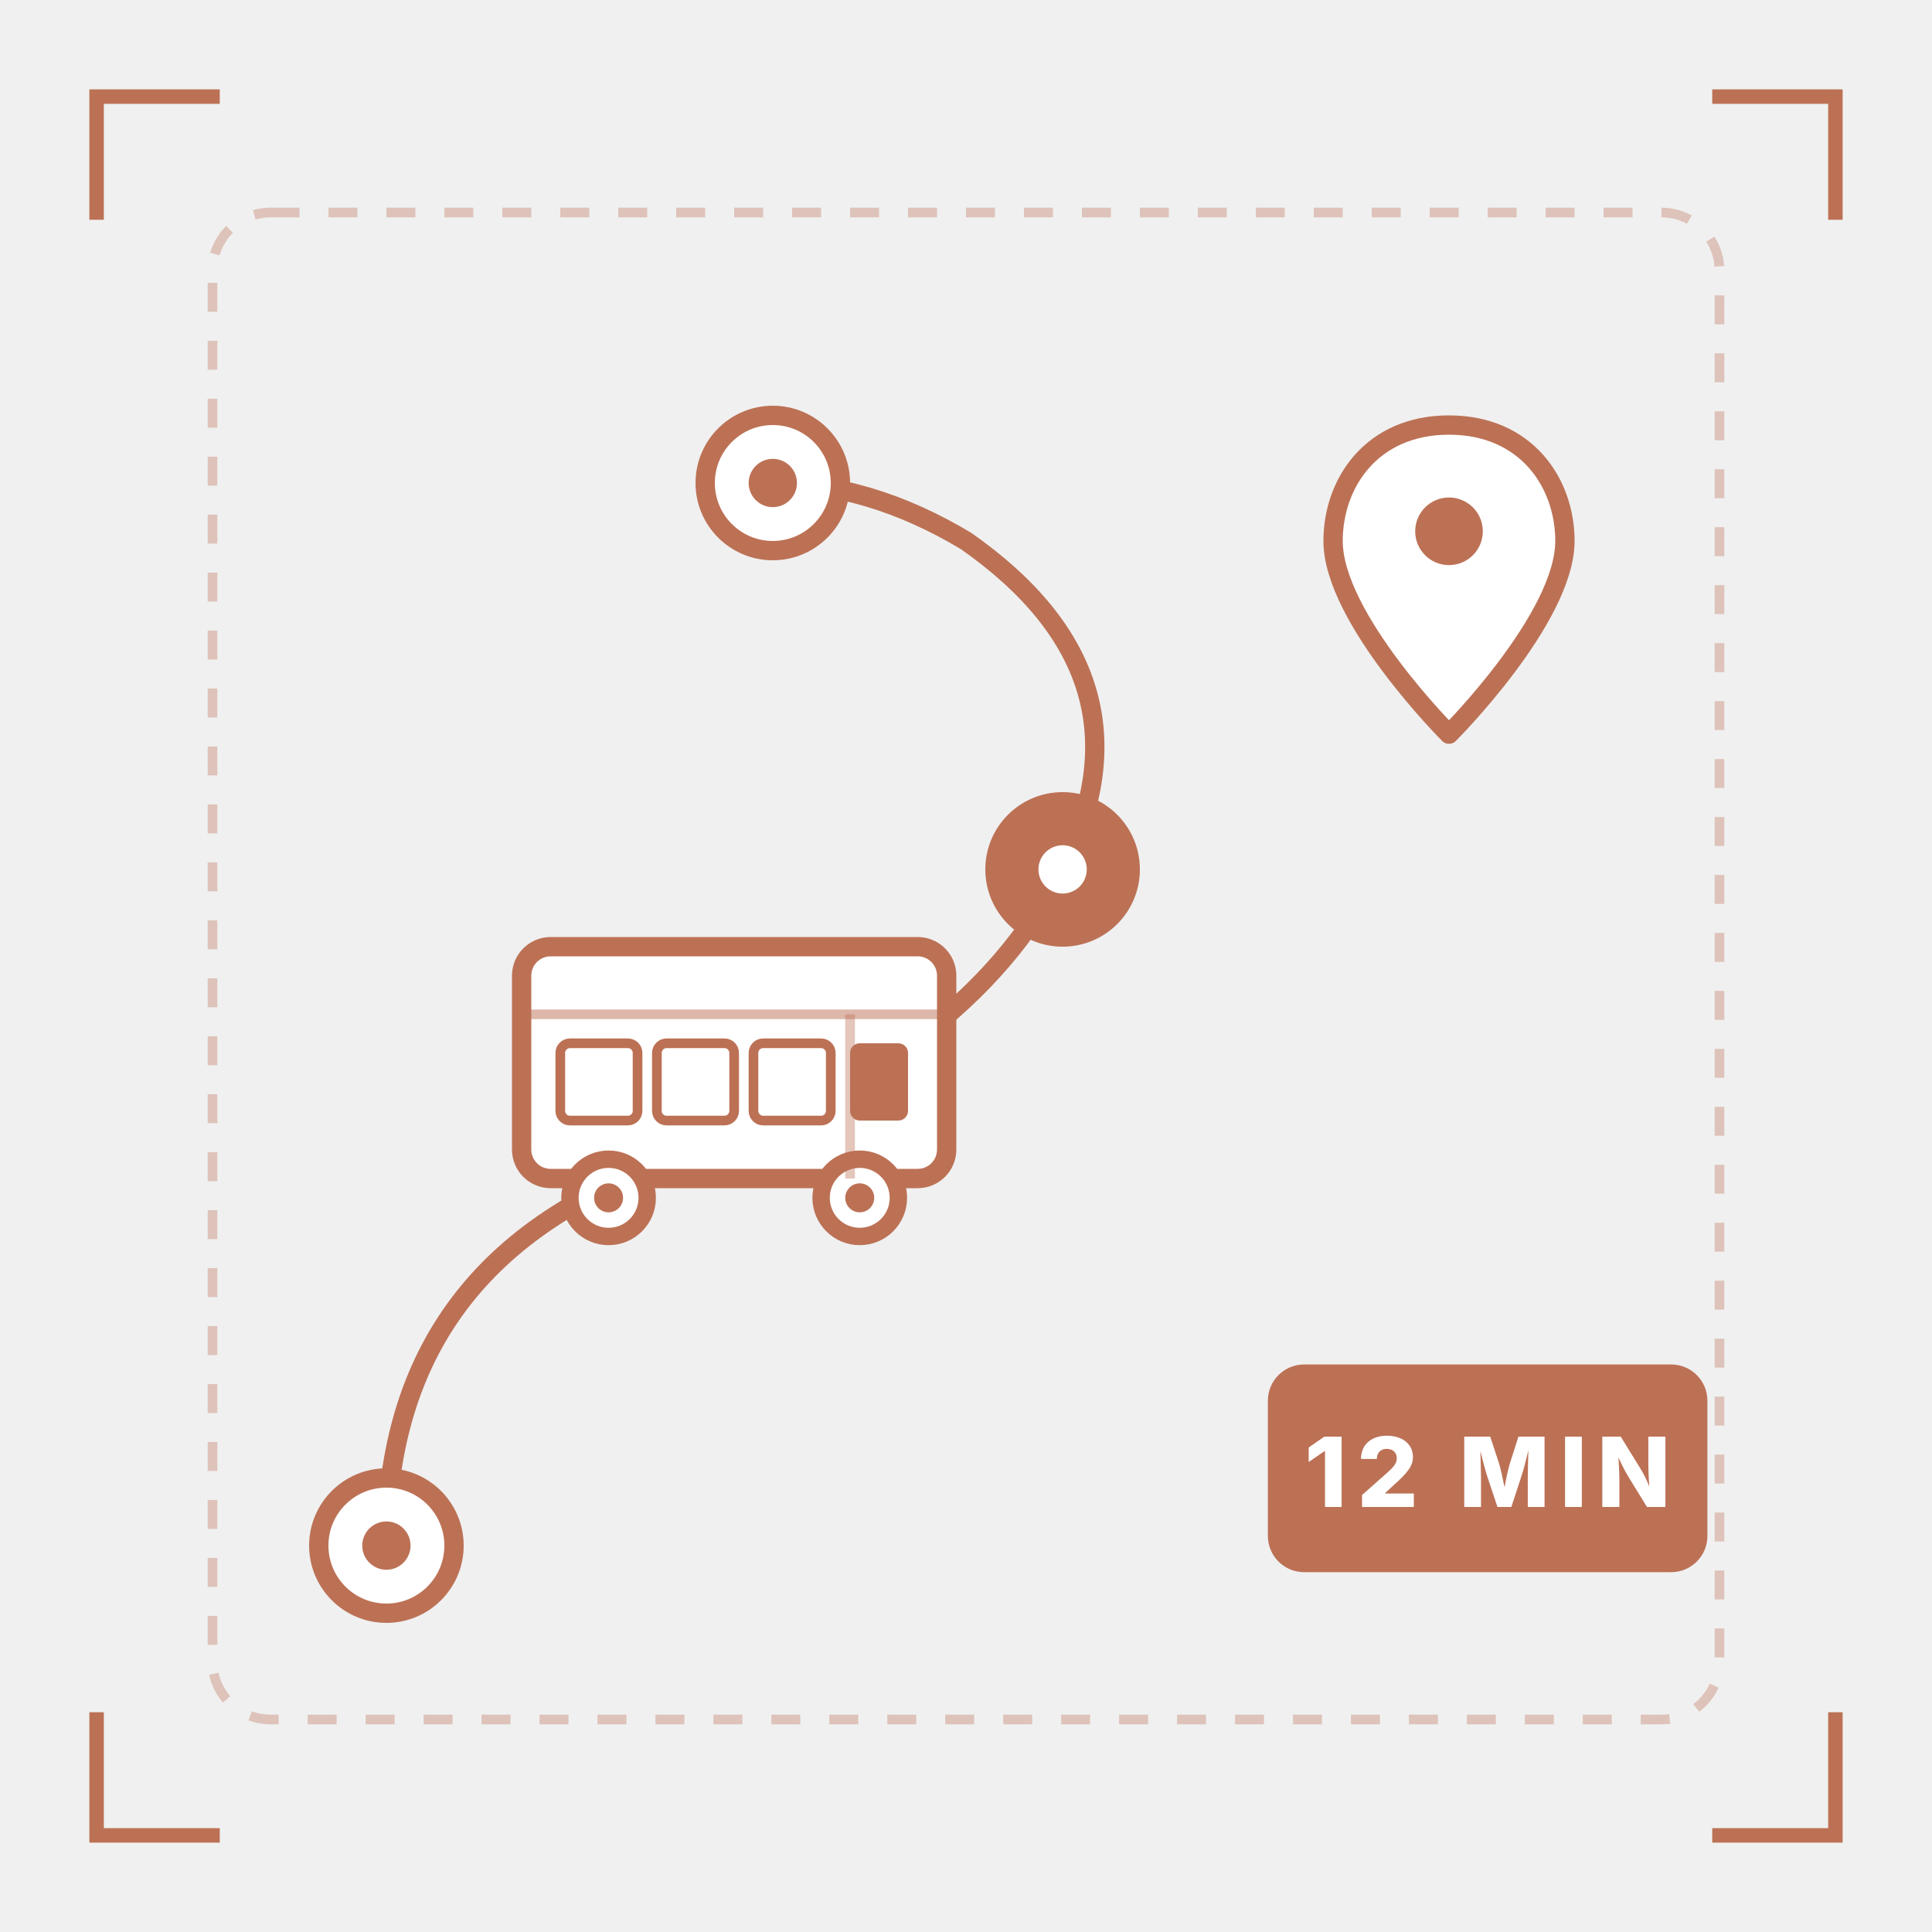
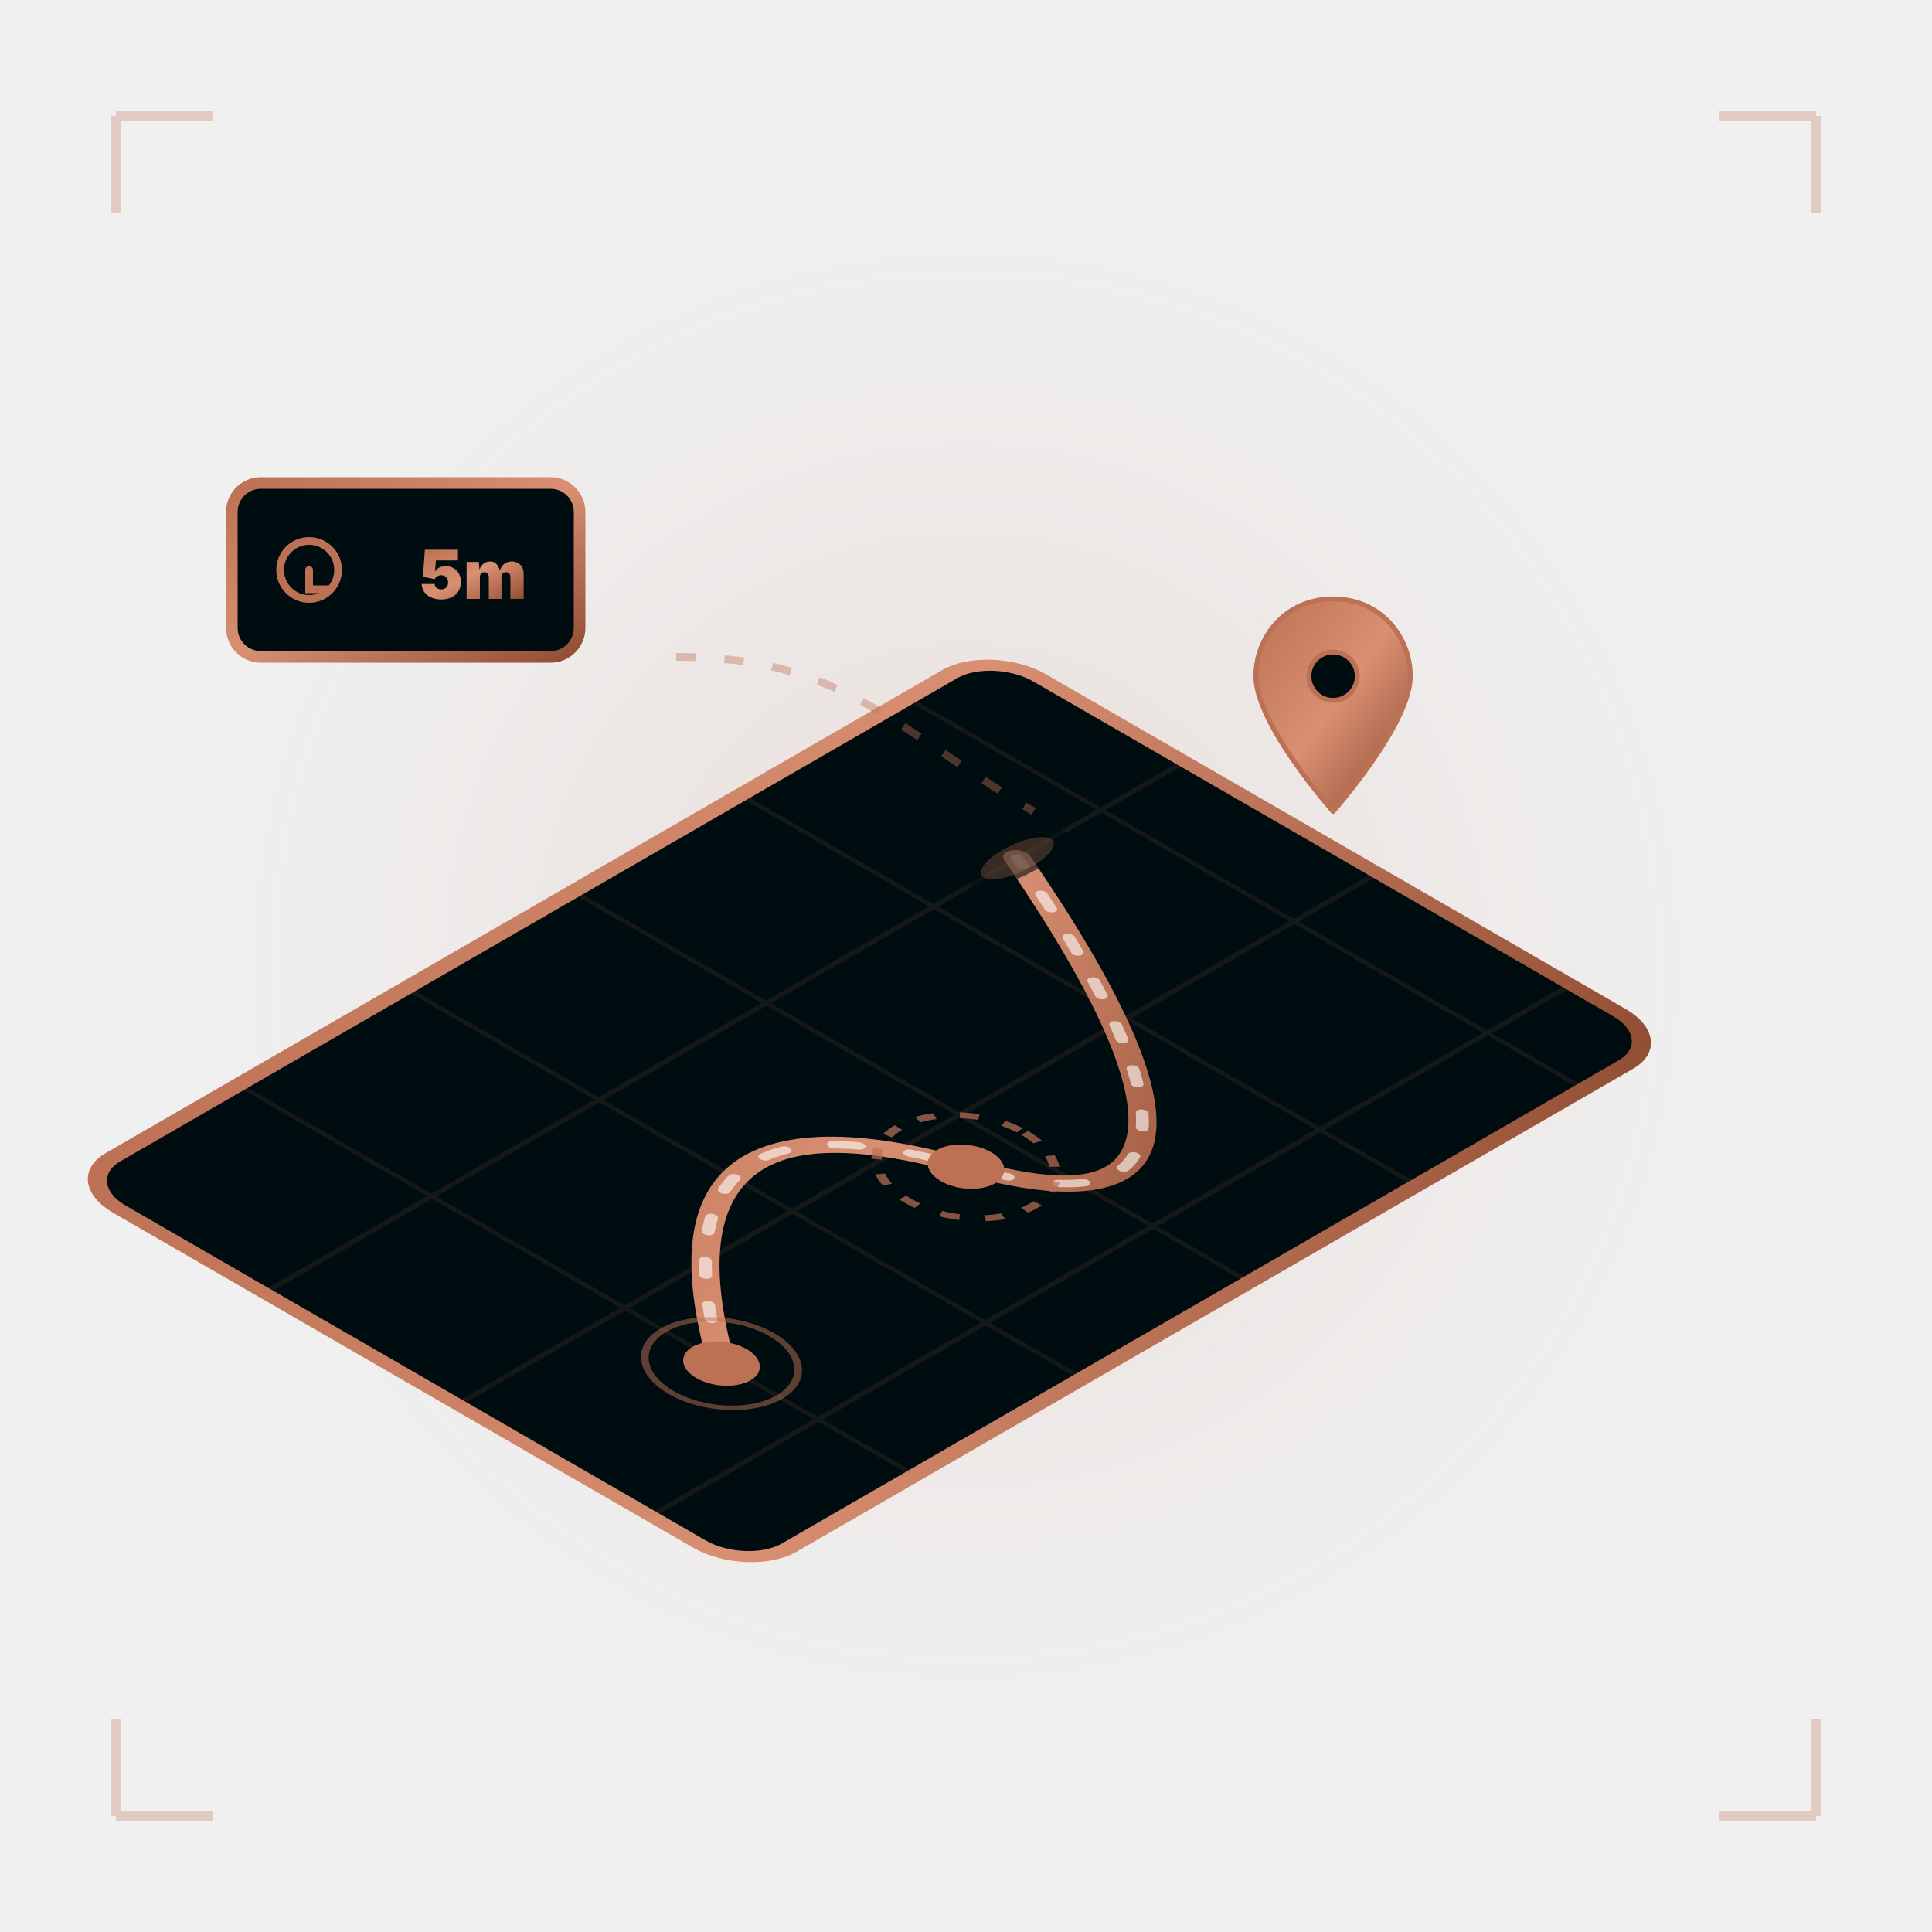
<svg xmlns="http://www.w3.org/2000/svg" width="200" height="200" viewBox="0 0 200 200" fill="none">
-   <path d="M10 10 L10 22 M10 10 L22 10" stroke="#bc7155" stroke-width="1.5" stroke-linecap="square" />
-   <path d="M190 10 L190 22 M190 10 L178 10" stroke="#bc7155" stroke-width="1.5" stroke-linecap="square" />
-   <path d="M10 190 L10 178 M10 190 L22 190" stroke="#bc7155" stroke-width="1.5" stroke-linecap="square" />
-   <path d="M190 190 L190 178 M190 190 L178 190" stroke="#bc7155" stroke-width="1.5" stroke-linecap="square" />
-   <rect x="22" y="22" width="156" height="156" rx="6" fill="none" stroke="#bc7155" stroke-width="1" stroke-dasharray="3 3" opacity="0.35" />
-   <path d="M40 160 Q40 130 70 120 Q100 110 110 90 Q120 70 100 56 Q90 50 80 50" stroke="#bc7155" stroke-width="2" stroke-linecap="round" fill="none" />
-   <g transform="translate(40, 160)">
-     <circle cx="0" cy="0" r="7" fill="#ffffff" stroke="#bc7155" stroke-width="2" />
-     <circle cx="0" cy="0" r="2.5" fill="#bc7155" />
+   <defs>
+     <linearGradient id="sienna-gradient" x1="0%" y1="0%" x2="100%" y2="100%">
+       <stop offset="0%" stop-color="#bc7155" />
+       <stop offset="50%" stop-color="#d98f72" />
+       <stop offset="100%" stop-color="#914d33" />
+     </linearGradient>
+     <radialGradient id="glow-bg" cx="50%" cy="50%" r="50%">
+       <stop offset="0%" stop-color="#bc7155" stop-opacity="0.14" />
+       <stop offset="100%" stop-color="#bc7155" stop-opacity="0" />
+     </radialGradient>
+   </defs>
+   <g stroke="#bc7155" stroke-width="1" opacity="0.3">
+     <path d="M12 12 L12 22 M12 12 L22 12" />
+     <path d="M188 12 L188 22 M188 12 L178 12" />
+     <path d="M12 188 L12 178 M12 188 L22 188" />
+     <path d="M188 188 L188 178 M188 188 L178 188" />
  </g>
-   <g transform="translate(110, 90)">
-     <circle cx="0" cy="0" r="7" fill="#bc7155" stroke="#bc7155" stroke-width="2" />
-     <circle cx="0" cy="0" r="2.5" fill="#ffffff" />
+   <circle cx="100" cy="100" r="80" fill="url(#glow-bg)" />
+   <g transform="translate(90, 115) rotate(-30) skewX(30)">
+     <rect x="-55" y="-35" width="110" height="70" rx="5" fill="#000d10" stroke="url(#sienna-gradient)" stroke-width="1.5" />
+     <g stroke="#bc7155" stroke-width="0.5" opacity="0.12">
+       <line x1="-35" y1="-35" x2="-35" y2="35" />
+       <line x1="-15" y1="-35" x2="-15" y2="35" />
+       <line x1="5" y1="-35" x2="5" y2="35" />
+       <line x1="25" y1="-35" x2="25" y2="35" />
+       <line x1="45" y1="-35" x2="45" y2="35" />
+       <line x1="-55" y1="-15" x2="55" y2="-15" />
+       <line x1="-55" y1="5" x2="55" y2="5" />
+       <line x1="-55" y1="25" x2="55" y2="25" />
+     </g>
+     <path d="M -35 15 Q -10 -15 0 10 T 35 -15" stroke="url(#sienna-gradient)" stroke-width="2.2" stroke-linecap="round" fill="none" />
+     <path d="M -35 15 Q -10 -15 0 10 T 35 -15" stroke="#ffffff" stroke-width="1" stroke-linecap="round" stroke-dasharray="2 4" fill="none" opacity="0.6" />
+     <circle cx="-35" cy="15" r="3" fill="#bc7155" />
+     <circle cx="-35" cy="15" r="6" stroke="#bc7155" stroke-width="0.6" opacity="0.5" />
+     <ellipse cx="35" cy="-15" rx="5.5" ry="2" fill="#000d10" opacity="0.6" />
+     <ellipse cx="35" cy="-15" rx="4" ry="1.5" fill="#bc7155" opacity="0.3" />
+     <circle cx="0" cy="10" r="3" fill="#bc7155" />
+     <circle cx="0" cy="10" r="7" stroke="#bc7155" stroke-width="0.8" stroke-dasharray="1.5 2" opacity="0.7" />
  </g>
-   <g transform="translate(80, 50)">
-     <circle cx="0" cy="0" r="7" fill="#ffffff" stroke="#bc7155" stroke-width="2" />
-     <circle cx="0" cy="0" r="2.5" fill="#bc7155" />
+   <g transform="translate(138, 75)">
+     <path d="M 0 -13 C -5 -13 -8 -9 -8 -5 C -8 0 0 9 0 9 C 0 9 8 0 8 -5 C 8 -9 5 -13 0 -13 Z" fill="url(#sienna-gradient)" stroke="#bc7155" stroke-width="0.5" stroke-linejoin="round" />
+     <circle cx="0" cy="-5" r="2.5" fill="#000d10" stroke="#bc7155" stroke-width="0.5" />
  </g>
-   <g transform="translate(150, 60)">
-     <path d="M0 -16 C-8 -16 -12 -10 -12 -4 C-12 4 0 16 0 16 C0 16 12 4 12 -4 C12 -10 8 -16 0 -16 Z" fill="#ffffff" stroke="#bc7155" stroke-width="2" stroke-linejoin="round" />
-     <circle cx="0" cy="-5" r="3.5" fill="#bc7155" />
-   </g>
-   <g transform="translate(76, 112)">
-     <rect x="-22" y="-14" width="44" height="24" rx="3" fill="#ffffff" stroke="#bc7155" stroke-width="2" />
-     <line x1="-22" y1="-7" x2="22" y2="-7" stroke="#bc7155" stroke-width="1" opacity="0.5" />
-     <rect x="-18" y="-4" width="8" height="8" rx="1" fill="none" stroke="#bc7155" stroke-width="1" />
-     <rect x="-8" y="-4" width="8" height="8" rx="1" fill="none" stroke="#bc7155" stroke-width="1" />
-     <rect x="2" y="-4" width="8" height="8" rx="1" fill="none" stroke="#bc7155" stroke-width="1" />
-     <rect x="12" y="-4" width="6" height="8" rx="1" fill="#bc7155" />
-     <circle cx="-13" cy="12" r="4" fill="#ffffff" stroke="#bc7155" stroke-width="1.8" />
-     <circle cx="-13" cy="12" r="1.5" fill="#bc7155" />
-     <circle cx="13" cy="12" r="4" fill="#ffffff" stroke="#bc7155" stroke-width="1.8" />
-     <circle cx="13" cy="12" r="1.5" fill="#bc7155" />
-     <line x1="12" y1="-7" x2="12" y2="10" stroke="#bc7155" stroke-width="1" opacity="0.4" />
-   </g>
-   <g transform="translate(154, 152)">
-     <rect x="-22" y="-10" width="44" height="20" rx="3" fill="#bc7155" stroke="#bc7155" stroke-width="1.5" />
-     <text x="0" y="4" text-anchor="middle" font-family="Inter, sans-serif" font-size="10" font-weight="800" fill="#ffffff" letter-spacing="1">12 MIN</text>
+   <g transform="translate(42, 60)">
+     <path d="M 28 8 C 45 8 50 15 65 24" stroke="#bc7155" stroke-width="0.8" stroke-dasharray="2 3" opacity="0.4" fill="none" />
+     <rect x="-18" y="-10" width="36" height="18" rx="3" fill="#000d10" stroke="url(#sienna-gradient)" stroke-width="1.2" />
+     <circle cx="-10" cy="-1" r="3" stroke="#bc7155" stroke-width="0.8" />
+     <path d="M -10 -1 L -10 1 L -8 1" stroke="#bc7155" stroke-width="0.8" stroke-linecap="round" />
+     <text x="7" y="2" text-anchor="middle" font-family="Inter, system-ui, sans-serif" font-size="7" font-weight="900" fill="url(#sienna-gradient)">5m</text>
  </g>
</svg>
